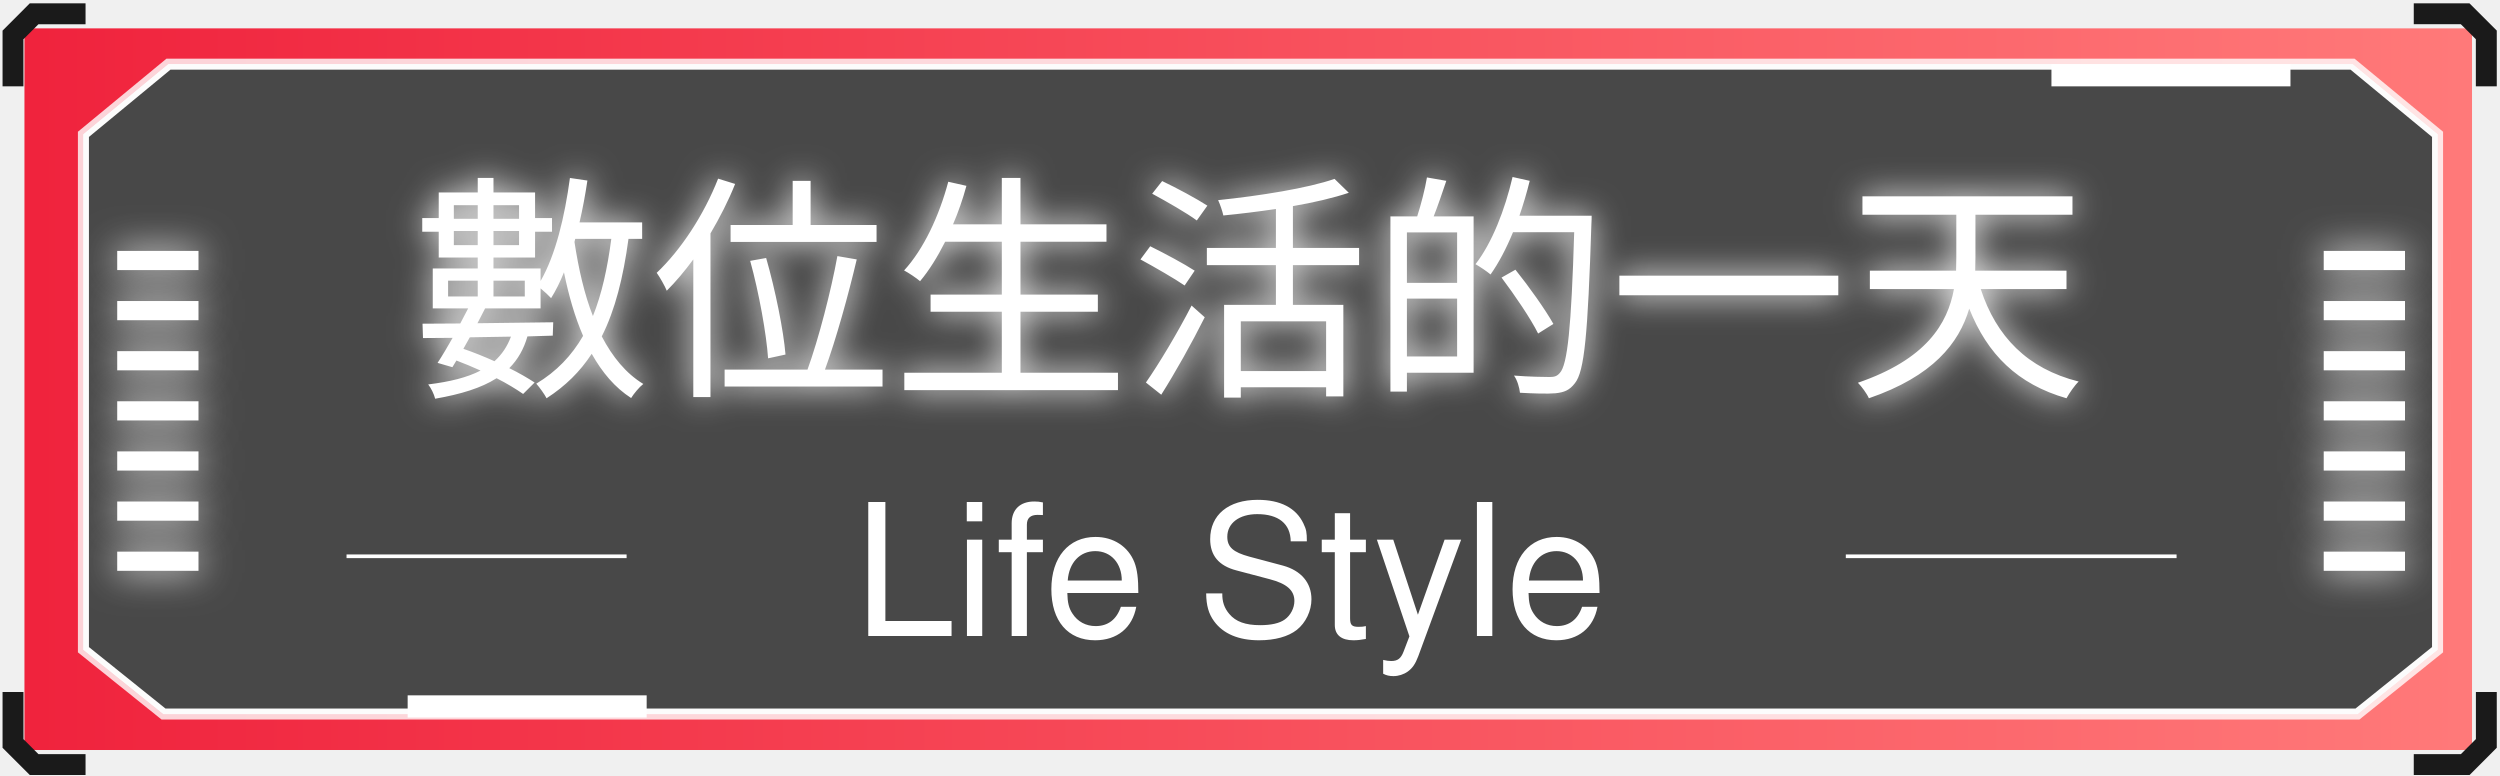
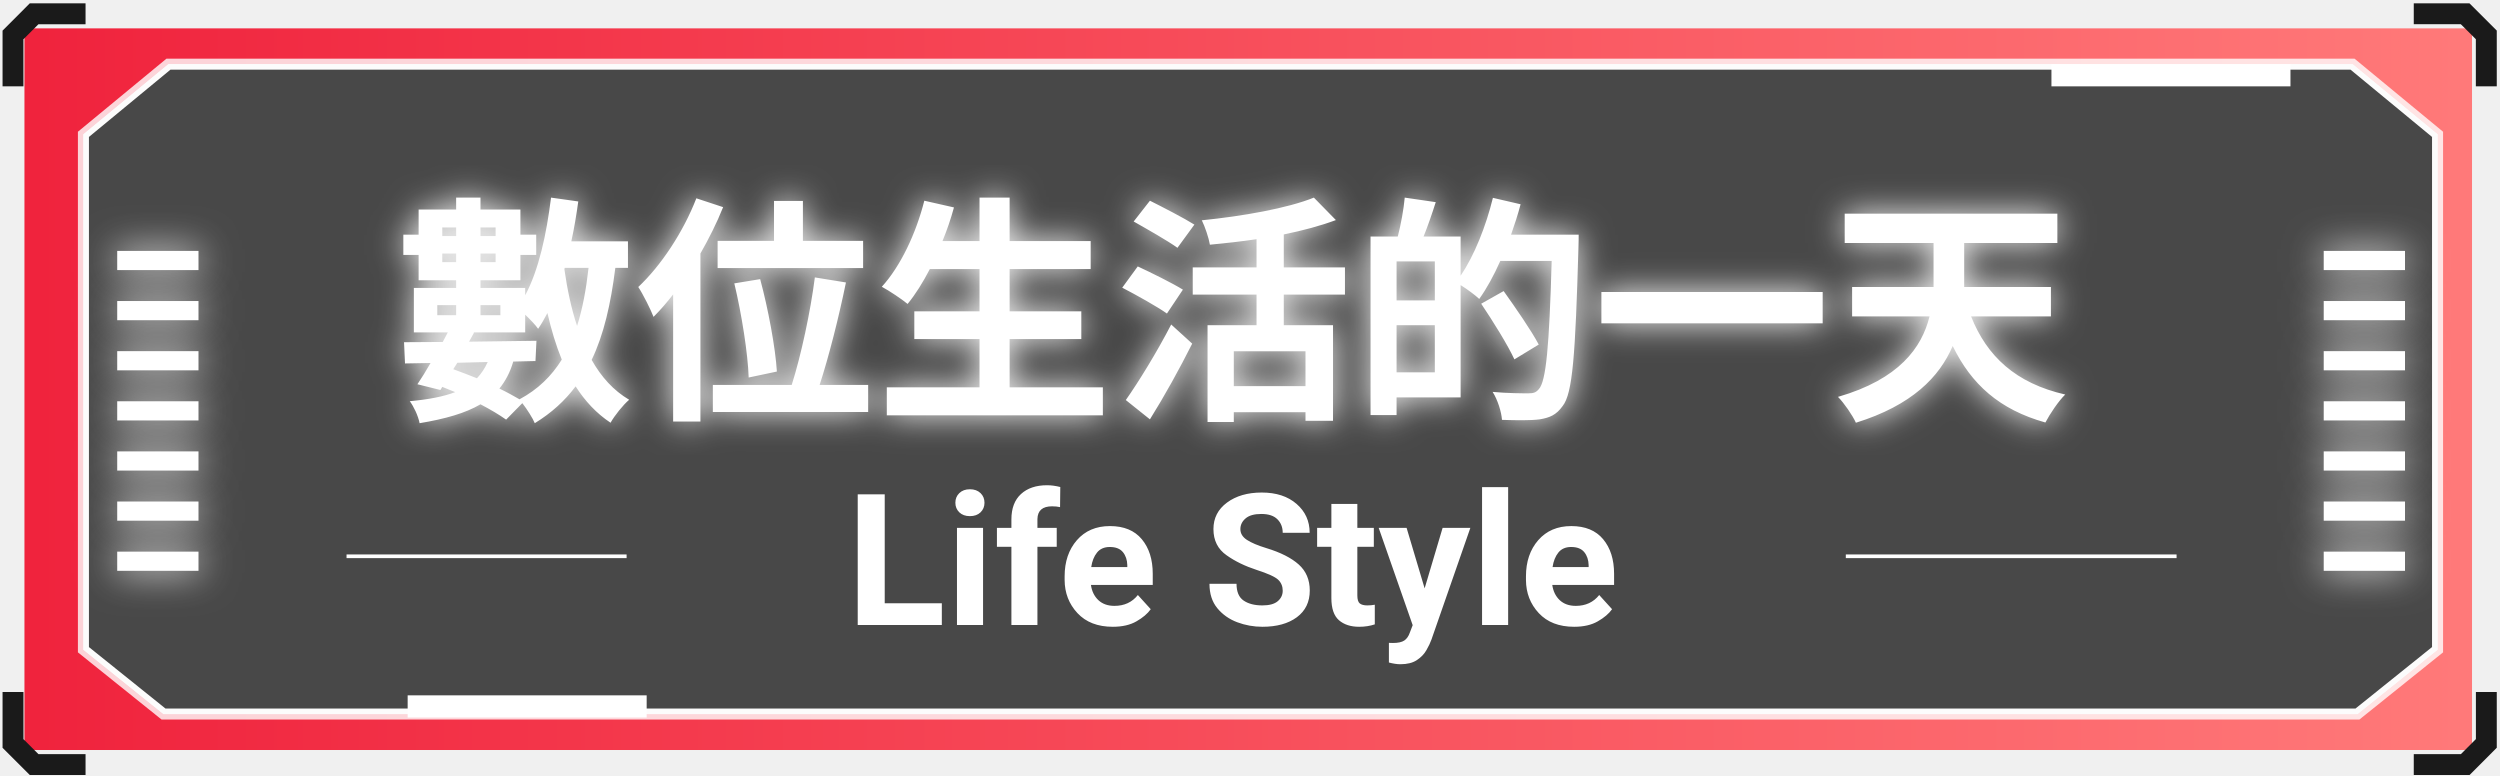
- <svg xmlns="http://www.w3.org/2000/svg" xmlns:xlink="http://www.w3.org/1999/xlink" width="680px" height="211px" viewBox="0 0 680 211" version="1.1">
+ <svg xmlns="http://www.w3.org/2000/svg" xmlns:xlink="http://www.w3.org/1999/xlink" width="680" height="211" viewBox="0 0 680 211">
  <defs>
-     <path d="M657.015,169.722 L635.226,187.221 L349.489,187.221 L38.48,187.221 L16.691,169.722 L16.691,29.541 L39.817,10.455 L349.489,10.455 L633.889,10.455 L657.015,29.541 L657.015,169.722 Z M0.599,197.012 L666.413,197.012 L666.413,0.664 L0.599,0.664 L0.599,197.012 Z" id="path-1" />
-     <linearGradient x1="-4.95633916e-05%" y1="50%" x2="100%" y2="50%" id="linearGradient-3">
-       <stop stop-color="#F0233D" offset="0%" />
-       <stop stop-color="#FF7979" offset="100%" />
+     <filter id="prefix__d" width="249.3%" height="732.4%" x="-74.6%" y="-316.2%" filterUnits="objectBoundingBox">
+       <feMorphology in="SourceAlpha" operator="dilate" radius=".5" result="shadowSpreadOuter1" />
+       <feOffset in="shadowSpreadOuter1" result="shadowOffsetOuter1" />
+       <feGaussianBlur in="shadowOffsetOuter1" result="shadowBlurOuter1" stdDeviation="5" />
+       <feColorMatrix in="shadowBlurOuter1" values="0 0 0 0 1 0 0 0 0 1 0 0 0 0 1 0 0 0 0.789 0" />
+     </filter>
+     <filter id="prefix__f" width="249.3%" height="732.4%" x="-74.6%" y="-316.2%" filterUnits="objectBoundingBox">
+       <feMorphology in="SourceAlpha" operator="dilate" radius=".5" result="shadowSpreadOuter1" />
+       <feOffset in="shadowSpreadOuter1" result="shadowOffsetOuter1" />
+       <feGaussianBlur in="shadowOffsetOuter1" result="shadowBlurOuter1" stdDeviation="5" />
+       <feColorMatrix in="shadowBlurOuter1" values="0 0 0 0 1 0 0 0 0 1 0 0 0 0 1 0 0 0 0.789 0" />
+     </filter>
+     <filter id="prefix__h" width="249.3%" height="732.4%" x="-74.6%" y="-316.2%" filterUnits="objectBoundingBox">
+       <feMorphology in="SourceAlpha" operator="dilate" radius=".5" result="shadowSpreadOuter1" />
+       <feOffset in="shadowSpreadOuter1" result="shadowOffsetOuter1" />
+       <feGaussianBlur in="shadowOffsetOuter1" result="shadowBlurOuter1" stdDeviation="5" />
+       <feColorMatrix in="shadowBlurOuter1" values="0 0 0 0 1 0 0 0 0 1 0 0 0 0 1 0 0 0 0.789 0" />
+     </filter>
+     <filter id="prefix__j" width="249.3%" height="732.4%" x="-74.6%" y="-316.2%" filterUnits="objectBoundingBox">
+       <feMorphology in="SourceAlpha" operator="dilate" radius=".5" result="shadowSpreadOuter1" />
+       <feOffset in="shadowSpreadOuter1" result="shadowOffsetOuter1" />
+       <feGaussianBlur in="shadowOffsetOuter1" result="shadowBlurOuter1" stdDeviation="5" />
+       <feColorMatrix in="shadowBlurOuter1" values="0 0 0 0 1 0 0 0 0 1 0 0 0 0 1 0 0 0 0.789 0" />
+     </filter>
+     <filter id="prefix__l" width="249.3%" height="732.4%" x="-74.6%" y="-316.2%" filterUnits="objectBoundingBox">
+       <feMorphology in="SourceAlpha" operator="dilate" radius=".5" result="shadowSpreadOuter1" />
+       <feOffset in="shadowSpreadOuter1" result="shadowOffsetOuter1" />
+       <feGaussianBlur in="shadowOffsetOuter1" result="shadowBlurOuter1" stdDeviation="5" />
+       <feColorMatrix in="shadowBlurOuter1" values="0 0 0 0 1 0 0 0 0 1 0 0 0 0 1 0 0 0 0.789 0" />
+     </filter>
+     <filter id="prefix__n" width="249.3%" height="732.4%" x="-74.6%" y="-316.2%" filterUnits="objectBoundingBox">
+       <feMorphology in="SourceAlpha" operator="dilate" radius=".5" result="shadowSpreadOuter1" />
+       <feOffset in="shadowSpreadOuter1" result="shadowOffsetOuter1" />
+       <feGaussianBlur in="shadowOffsetOuter1" result="shadowBlurOuter1" stdDeviation="5" />
+       <feColorMatrix in="shadowBlurOuter1" values="0 0 0 0 1 0 0 0 0 1 0 0 0 0 1 0 0 0 0.789 0" />
+     </filter>
+     <filter id="prefix__p" width="249.3%" height="732.4%" x="-74.6%" y="-316.2%" filterUnits="objectBoundingBox">
+       <feMorphology in="SourceAlpha" operator="dilate" radius=".5" result="shadowSpreadOuter1" />
+       <feOffset in="shadowSpreadOuter1" result="shadowOffsetOuter1" />
+       <feGaussianBlur in="shadowOffsetOuter1" result="shadowBlurOuter1" stdDeviation="5" />
+       <feColorMatrix in="shadowBlurOuter1" values="0 0 0 0 1 0 0 0 0 1 0 0 0 0 1 0 0 0 0.789 0" />
+     </filter>
+     <filter id="prefix__r" width="249.3%" height="732.4%" x="-74.6%" y="-316.2%" filterUnits="objectBoundingBox">
+       <feMorphology in="SourceAlpha" operator="dilate" radius=".5" result="shadowSpreadOuter1" />
+       <feOffset in="shadowSpreadOuter1" result="shadowOffsetOuter1" />
+       <feGaussianBlur in="shadowOffsetOuter1" result="shadowBlurOuter1" stdDeviation="5" />
+       <feColorMatrix in="shadowBlurOuter1" values="0 0 0 0 1 0 0 0 0 1 0 0 0 0 1 0 0 0 0.789 0" />
+     </filter>
+     <filter id="prefix__t" width="249.3%" height="732.4%" x="-74.6%" y="-316.2%" filterUnits="objectBoundingBox">
+       <feMorphology in="SourceAlpha" operator="dilate" radius=".5" result="shadowSpreadOuter1" />
+       <feOffset in="shadowSpreadOuter1" result="shadowOffsetOuter1" />
+       <feGaussianBlur in="shadowOffsetOuter1" result="shadowBlurOuter1" stdDeviation="5" />
+       <feColorMatrix in="shadowBlurOuter1" values="0 0 0 0 1 0 0 0 0 1 0 0 0 0 1 0 0 0 0.789 0" />
+     </filter>
+     <filter id="prefix__v" width="249.3%" height="732.4%" x="-74.6%" y="-316.2%" filterUnits="objectBoundingBox">
+       <feMorphology in="SourceAlpha" operator="dilate" radius=".5" result="shadowSpreadOuter1" />
+       <feOffset in="shadowSpreadOuter1" result="shadowOffsetOuter1" />
+       <feGaussianBlur in="shadowOffsetOuter1" result="shadowBlurOuter1" stdDeviation="5" />
+       <feColorMatrix in="shadowBlurOuter1" values="0 0 0 0 1 0 0 0 0 1 0 0 0 0 1 0 0 0 0.789 0" />
+     </filter>
+     <filter id="prefix__x" width="249.3%" height="732.4%" x="-74.6%" y="-316.2%" filterUnits="objectBoundingBox">
+       <feMorphology in="SourceAlpha" operator="dilate" radius=".5" result="shadowSpreadOuter1" />
+       <feOffset in="shadowSpreadOuter1" result="shadowOffsetOuter1" />
+       <feGaussianBlur in="shadowOffsetOuter1" result="shadowBlurOuter1" stdDeviation="5" />
+       <feColorMatrix in="shadowBlurOuter1" values="0 0 0 0 1 0 0 0 0 1 0 0 0 0 1 0 0 0 0.789 0" />
+     </filter>
+     <filter id="prefix__z" width="249.3%" height="732.4%" x="-74.6%" y="-316.2%" filterUnits="objectBoundingBox">
+       <feMorphology in="SourceAlpha" operator="dilate" radius=".5" result="shadowSpreadOuter1" />
+       <feOffset in="shadowSpreadOuter1" result="shadowOffsetOuter1" />
+       <feGaussianBlur in="shadowOffsetOuter1" result="shadowBlurOuter1" stdDeviation="5" />
+       <feColorMatrix in="shadowBlurOuter1" values="0 0 0 0 1 0 0 0 0 1 0 0 0 0 1 0 0 0 0.789 0" />
+     </filter>
+     <filter id="prefix__B" width="249.3%" height="732.4%" x="-74.6%" y="-316.2%" filterUnits="objectBoundingBox">
+       <feMorphology in="SourceAlpha" operator="dilate" radius=".5" result="shadowSpreadOuter1" />
+       <feOffset in="shadowSpreadOuter1" result="shadowOffsetOuter1" />
+       <feGaussianBlur in="shadowOffsetOuter1" result="shadowBlurOuter1" stdDeviation="5" />
+       <feColorMatrix in="shadowBlurOuter1" values="0 0 0 0 1 0 0 0 0 1 0 0 0 0 1 0 0 0 0.789 0" />
+     </filter>
+     <filter id="prefix__D" width="249.3%" height="732.4%" x="-74.6%" y="-316.2%" filterUnits="objectBoundingBox">
+       <feMorphology in="SourceAlpha" operator="dilate" radius=".5" result="shadowSpreadOuter1" />
+       <feOffset in="shadowSpreadOuter1" result="shadowOffsetOuter1" />
+       <feGaussianBlur in="shadowOffsetOuter1" result="shadowBlurOuter1" stdDeviation="5" />
+       <feColorMatrix in="shadowBlurOuter1" values="0 0 0 0 1 0 0 0 0 1 0 0 0 0 1 0 0 0 0.789 0" />
+     </filter>
+     <filter id="prefix__F" width="105.9%" height="128.1%" x="-3%" y="-14.1%" filterUnits="objectBoundingBox">
+       <feOffset in="SourceAlpha" result="shadowOffsetOuter1" />
+       <feGaussianBlur in="shadowOffsetOuter1" result="shadowBlurOuter1" stdDeviation="4.5" />
+       <feColorMatrix in="shadowBlurOuter1" values="0 0 0 0 1 0 0 0 0 1 0 0 0 0 1 0 0 0 0.959 0" />
+     </filter>
+     <path id="prefix__a" d="M657.015 169.722l-21.789 17.499H38.48l-21.789-17.499V29.541l23.126-19.086h594.072l23.126 19.086v140.181zM.599 197.012h665.814V.664H.599v196.348z" />
+     <path id="prefix__e" d="M632.051 73.464L654.159 73.464 654.159 68.246 632.051 68.246z" />
+     <path id="prefix__g" d="M632.051 87.097L654.159 87.097 654.159 81.879 632.051 81.879z" />
+     <path id="prefix__i" d="M632.051 100.73L654.159 100.73 654.159 95.512 632.051 95.512z" />
+     <path id="prefix__k" d="M632.051 114.363L654.159 114.363 654.159 109.145 632.051 109.145z" />
+     <path id="prefix__m" d="M632.051 127.996L654.159 127.996 654.159 122.778 632.051 122.778z" />
+     <path id="prefix__o" d="M31.883 73.464L53.99 73.464 53.99 68.246 31.883 68.246z" />
+     <path id="prefix__q" d="M31.883 87.097L53.99 87.097 53.99 81.879 31.883 81.879z" />
+     <path id="prefix__s" d="M31.883 100.73L53.99 100.73 53.99 95.512 31.883 95.512z" />
+     <path id="prefix__u" d="M31.883 114.363L53.99 114.363 53.99 109.145 31.883 109.145z" />
+     <path id="prefix__w" d="M31.883 127.996L53.99 127.996 53.99 122.778 31.883 122.778z" />
+     <path id="prefix__y" d="M632.051 141.629L654.159 141.629 654.159 136.411 632.051 136.411z" />
+     <path id="prefix__A" d="M632.051 155.262L654.159 155.262 654.159 150.044 632.051 150.044z" />
+     <path id="prefix__C" d="M31.883 141.629L53.99 141.629 53.99 136.411 31.883 136.411z" />
+     <path id="prefix__E" d="M31.883 155.262L53.99 155.262 53.99 150.044 31.883 150.044z" />
+     <linearGradient id="prefix__b" x1="0%" x2="100%" y1="50%" y2="50%">
+       <stop offset="0%" stop-color="#F0233D" />
+       <stop offset="100%" stop-color="#FF7979" />
    </linearGradient>
-     <polygon id="path-4" points="632.051 73.464 654.159 73.464 654.159 68.246 632.051 68.246" />
-     <filter x="-74.6%" y="-316.2%" width="249.3%" height="732.4%" filterUnits="objectBoundingBox" id="filter-5">
-       <feMorphology radius="0.5" operator="dilate" in="SourceAlpha" result="shadowSpreadOuter1" />
-       <feOffset dx="0" dy="0" in="shadowSpreadOuter1" result="shadowOffsetOuter1" />
-       <feGaussianBlur stdDeviation="5" in="shadowOffsetOuter1" result="shadowBlurOuter1" />
-       <feColorMatrix values="0 0 0 0 1   0 0 0 0 1   0 0 0 0 1  0 0 0 0.789 0" type="matrix" in="shadowBlurOuter1" />
-     </filter>
-     <polygon id="path-6" points="632.051 87.097 654.159 87.097 654.159 81.879 632.051 81.879" />
-     <filter x="-74.6%" y="-316.2%" width="249.3%" height="732.4%" filterUnits="objectBoundingBox" id="filter-7">
-       <feMorphology radius="0.5" operator="dilate" in="SourceAlpha" result="shadowSpreadOuter1" />
-       <feOffset dx="0" dy="0" in="shadowSpreadOuter1" result="shadowOffsetOuter1" />
-       <feGaussianBlur stdDeviation="5" in="shadowOffsetOuter1" result="shadowBlurOuter1" />
-       <feColorMatrix values="0 0 0 0 1   0 0 0 0 1   0 0 0 0 1  0 0 0 0.789 0" type="matrix" in="shadowBlurOuter1" />
-     </filter>
-     <polygon id="path-8" points="632.051 100.73 654.159 100.73 654.159 95.512 632.051 95.512" />
-     <filter x="-74.6%" y="-316.2%" width="249.3%" height="732.4%" filterUnits="objectBoundingBox" id="filter-9">
-       <feMorphology radius="0.5" operator="dilate" in="SourceAlpha" result="shadowSpreadOuter1" />
-       <feOffset dx="0" dy="0" in="shadowSpreadOuter1" result="shadowOffsetOuter1" />
-       <feGaussianBlur stdDeviation="5" in="shadowOffsetOuter1" result="shadowBlurOuter1" />
-       <feColorMatrix values="0 0 0 0 1   0 0 0 0 1   0 0 0 0 1  0 0 0 0.789 0" type="matrix" in="shadowBlurOuter1" />
-     </filter>
-     <polygon id="path-10" points="632.051 114.363 654.159 114.363 654.159 109.145 632.051 109.145" />
-     <filter x="-74.6%" y="-316.2%" width="249.3%" height="732.4%" filterUnits="objectBoundingBox" id="filter-11">
-       <feMorphology radius="0.5" operator="dilate" in="SourceAlpha" result="shadowSpreadOuter1" />
-       <feOffset dx="0" dy="0" in="shadowSpreadOuter1" result="shadowOffsetOuter1" />
-       <feGaussianBlur stdDeviation="5" in="shadowOffsetOuter1" result="shadowBlurOuter1" />
-       <feColorMatrix values="0 0 0 0 1   0 0 0 0 1   0 0 0 0 1  0 0 0 0.789 0" type="matrix" in="shadowBlurOuter1" />
-     </filter>
-     <polygon id="path-12" points="632.051 127.996 654.159 127.996 654.159 122.778 632.051 122.778" />
-     <filter x="-74.6%" y="-316.2%" width="249.3%" height="732.4%" filterUnits="objectBoundingBox" id="filter-13">
-       <feMorphology radius="0.5" operator="dilate" in="SourceAlpha" result="shadowSpreadOuter1" />
-       <feOffset dx="0" dy="0" in="shadowSpreadOuter1" result="shadowOffsetOuter1" />
-       <feGaussianBlur stdDeviation="5" in="shadowOffsetOuter1" result="shadowBlurOuter1" />
-       <feColorMatrix values="0 0 0 0 1   0 0 0 0 1   0 0 0 0 1  0 0 0 0.789 0" type="matrix" in="shadowBlurOuter1" />
-     </filter>
-     <polygon id="path-14" points="31.883 73.464 53.99 73.464 53.99 68.246 31.883 68.246" />
-     <filter x="-74.6%" y="-316.2%" width="249.3%" height="732.4%" filterUnits="objectBoundingBox" id="filter-15">
-       <feMorphology radius="0.5" operator="dilate" in="SourceAlpha" result="shadowSpreadOuter1" />
-       <feOffset dx="0" dy="0" in="shadowSpreadOuter1" result="shadowOffsetOuter1" />
-       <feGaussianBlur stdDeviation="5" in="shadowOffsetOuter1" result="shadowBlurOuter1" />
-       <feColorMatrix values="0 0 0 0 1   0 0 0 0 1   0 0 0 0 1  0 0 0 0.789 0" type="matrix" in="shadowBlurOuter1" />
-     </filter>
-     <polygon id="path-16" points="31.883 87.097 53.99 87.097 53.99 81.879 31.883 81.879" />
-     <filter x="-74.6%" y="-316.2%" width="249.3%" height="732.4%" filterUnits="objectBoundingBox" id="filter-17">
-       <feMorphology radius="0.5" operator="dilate" in="SourceAlpha" result="shadowSpreadOuter1" />
-       <feOffset dx="0" dy="0" in="shadowSpreadOuter1" result="shadowOffsetOuter1" />
-       <feGaussianBlur stdDeviation="5" in="shadowOffsetOuter1" result="shadowBlurOuter1" />
-       <feColorMatrix values="0 0 0 0 1   0 0 0 0 1   0 0 0 0 1  0 0 0 0.789 0" type="matrix" in="shadowBlurOuter1" />
-     </filter>
-     <polygon id="path-18" points="31.883 100.73 53.99 100.73 53.99 95.512 31.883 95.512" />
-     <filter x="-74.6%" y="-316.2%" width="249.3%" height="732.4%" filterUnits="objectBoundingBox" id="filter-19">
-       <feMorphology radius="0.5" operator="dilate" in="SourceAlpha" result="shadowSpreadOuter1" />
-       <feOffset dx="0" dy="0" in="shadowSpreadOuter1" result="shadowOffsetOuter1" />
-       <feGaussianBlur stdDeviation="5" in="shadowOffsetOuter1" result="shadowBlurOuter1" />
-       <feColorMatrix values="0 0 0 0 1   0 0 0 0 1   0 0 0 0 1  0 0 0 0.789 0" type="matrix" in="shadowBlurOuter1" />
-     </filter>
-     <polygon id="path-20" points="31.883 114.363 53.99 114.363 53.99 109.145 31.883 109.145" />
-     <filter x="-74.6%" y="-316.2%" width="249.3%" height="732.4%" filterUnits="objectBoundingBox" id="filter-21">
-       <feMorphology radius="0.5" operator="dilate" in="SourceAlpha" result="shadowSpreadOuter1" />
-       <feOffset dx="0" dy="0" in="shadowSpreadOuter1" result="shadowOffsetOuter1" />
-       <feGaussianBlur stdDeviation="5" in="shadowOffsetOuter1" result="shadowBlurOuter1" />
-       <feColorMatrix values="0 0 0 0 1   0 0 0 0 1   0 0 0 0 1  0 0 0 0.789 0" type="matrix" in="shadowBlurOuter1" />
-     </filter>
-     <polygon id="path-22" points="31.883 127.996 53.99 127.996 53.99 122.778 31.883 122.778" />
-     <filter x="-74.6%" y="-316.2%" width="249.3%" height="732.4%" filterUnits="objectBoundingBox" id="filter-23">
-       <feMorphology radius="0.5" operator="dilate" in="SourceAlpha" result="shadowSpreadOuter1" />
-       <feOffset dx="0" dy="0" in="shadowSpreadOuter1" result="shadowOffsetOuter1" />
-       <feGaussianBlur stdDeviation="5" in="shadowOffsetOuter1" result="shadowBlurOuter1" />
-       <feColorMatrix values="0 0 0 0 1   0 0 0 0 1   0 0 0 0 1  0 0 0 0.789 0" type="matrix" in="shadowBlurOuter1" />
-     </filter>
-     <polygon id="path-24" points="632.051 141.629 654.159 141.629 654.159 136.411 632.051 136.411" />
-     <filter x="-74.6%" y="-316.2%" width="249.3%" height="732.4%" filterUnits="objectBoundingBox" id="filter-25">
-       <feMorphology radius="0.5" operator="dilate" in="SourceAlpha" result="shadowSpreadOuter1" />
-       <feOffset dx="0" dy="0" in="shadowSpreadOuter1" result="shadowOffsetOuter1" />
-       <feGaussianBlur stdDeviation="5" in="shadowOffsetOuter1" result="shadowBlurOuter1" />
-       <feColorMatrix values="0 0 0 0 1   0 0 0 0 1   0 0 0 0 1  0 0 0 0.789 0" type="matrix" in="shadowBlurOuter1" />
-     </filter>
-     <polygon id="path-26" points="632.051 155.262 654.159 155.262 654.159 150.044 632.051 150.044" />
-     <filter x="-74.6%" y="-316.2%" width="249.3%" height="732.4%" filterUnits="objectBoundingBox" id="filter-27">
-       <feMorphology radius="0.5" operator="dilate" in="SourceAlpha" result="shadowSpreadOuter1" />
-       <feOffset dx="0" dy="0" in="shadowSpreadOuter1" result="shadowOffsetOuter1" />
-       <feGaussianBlur stdDeviation="5" in="shadowOffsetOuter1" result="shadowBlurOuter1" />
-       <feColorMatrix values="0 0 0 0 1   0 0 0 0 1   0 0 0 0 1  0 0 0 0.789 0" type="matrix" in="shadowBlurOuter1" />
-     </filter>
-     <polygon id="path-28" points="31.883 141.629 53.99 141.629 53.99 136.411 31.883 136.411" />
-     <filter x="-74.6%" y="-316.2%" width="249.3%" height="732.4%" filterUnits="objectBoundingBox" id="filter-29">
-       <feMorphology radius="0.5" operator="dilate" in="SourceAlpha" result="shadowSpreadOuter1" />
-       <feOffset dx="0" dy="0" in="shadowSpreadOuter1" result="shadowOffsetOuter1" />
-       <feGaussianBlur stdDeviation="5" in="shadowOffsetOuter1" result="shadowBlurOuter1" />
-       <feColorMatrix values="0 0 0 0 1   0 0 0 0 1   0 0 0 0 1  0 0 0 0.789 0" type="matrix" in="shadowBlurOuter1" />
-     </filter>
-     <polygon id="path-30" points="31.883 155.262 53.99 155.262 53.99 150.044 31.883 150.044" />
-     <filter x="-74.6%" y="-316.2%" width="249.3%" height="732.4%" filterUnits="objectBoundingBox" id="filter-31">
-       <feMorphology radius="0.5" operator="dilate" in="SourceAlpha" result="shadowSpreadOuter1" />
-       <feOffset dx="0" dy="0" in="shadowSpreadOuter1" result="shadowOffsetOuter1" />
-       <feGaussianBlur stdDeviation="5" in="shadowOffsetOuter1" result="shadowBlurOuter1" />
-       <feColorMatrix values="0 0 0 0 1   0 0 0 0 1   0 0 0 0 1  0 0 0 0.789 0" type="matrix" in="shadowBlurOuter1" />
-     </filter>
-     <text id="text-32" font-family="PingFangTC-Regular, PingFang TC" font-size="65" font-weight="normal" letter-spacing="0.07" fill="#FFFFFF">
-       <tspan x="112.256" y="103">數位生活的一天</tspan>
+     <text id="prefix__G" fill="#FFF" font-family="NotoSansTC-Bold, Noto Sans TC" font-size="65" font-weight="bold" letter-spacing=".07">
+       <tspan x="107.756" y="109">數位生活的一天</tspan>
    </text>
-     <filter x="-3.0%" y="-14.8%" width="105.9%" height="129.7%" filterUnits="objectBoundingBox" id="filter-33">
-       <feOffset dx="0" dy="0" in="SourceAlpha" result="shadowOffsetOuter1" />
-       <feGaussianBlur stdDeviation="4.5" in="shadowOffsetOuter1" result="shadowBlurOuter1" />
-       <feColorMatrix values="0 0 0 0 1   0 0 0 0 1   0 0 0 0 1  0 0 0 0.959 0" type="matrix" in="shadowBlurOuter1" />
-     </filter>
  </defs>
-   <g id="design" stroke="none" stroke-width="1" fill="none" fill-rule="evenodd">
-     <g id="btn/primary" transform="translate(-9, -8)">
-       <g transform="translate(9, 8)">
-         <g id="bg">
-           <g id="Group-6" transform="translate(6, 7)" />
-           <g id="Group-9" transform="translate(6, 7)">
-             <mask id="mask-2" fill="white">
-               <use xlink:href="#path-1" />
-             </mask>
-             <g id="Clip-8" />
-             <path d="M657.015,169.722 L635.226,187.221 L349.489,187.221 L38.48,187.221 L16.691,169.722 L16.691,29.541 L39.817,10.455 L349.489,10.455 L633.889,10.455 L657.015,29.541 L657.015,169.722 Z M0.599,197.012 L666.413,197.012 L666.413,0.664 L0.599,0.664 L0.599,197.012 Z" id="Fill-7" fill="url(#linearGradient-3)" mask="url(#mask-2)" />
-           </g>
-           <polygon id="Fill-10" fill="#1A1A1A" points="679.12 11.688 679.12 8.315 671.703 0.914 668.444 0.914 656.545 0.914 656.545 6.59 669.348 6.59 673.431 10.665 673.431 23.489 679.12 23.489" />
-           <polygon id="Fill-11" fill="#1A1A1A" points="668.347 210.807 671.72 210.807 679.12 203.39 679.12 200.131 679.12 188.232 673.444 188.232 673.444 201.035 669.369 205.118 656.545 205.118 656.545 210.807" />
-           <polygon id="Fill-12" fill="#1A1A1A" points="0.695 200.034 0.695 203.407 8.112 210.807 11.371 210.807 23.27 210.807 23.27 205.131 10.467 205.131 6.384 201.056 6.384 188.232 0.695 188.232" />
-           <polygon id="Fill-13" fill="#1A1A1A" points="11.468 0.914 8.096 0.914 0.695 8.331 0.695 11.59 0.695 23.489 6.372 23.489 6.372 10.686 10.446 6.603 23.27 6.603 23.27 0.914" />
-           <g id="Group-20" opacity="0.8" transform="translate(22, 17)">
-             <g id="Group-18">
-               <polygon id="Fill-14" fill="#000000" opacity="0.872" points="617.889 0.455 333.489 0.455 23.817 0.455 0.691 19.54 0.691 159.722 22.48 177.221 333.489 177.221 619.226 177.221 641.015 159.722 641.015 19.54" />
-               <polygon id="Stroke-16" stroke="#FFFFFF" stroke-width="3" points="617.889 0.455 333.489 0.455 23.817 0.455 0.691 19.54 0.691 159.722 22.48 177.221 333.489 177.221 619.226 177.221 641.015 159.722 641.015 19.54" />
-             </g>
-           </g>
-           <g id="Fill-21" fill-rule="nonzero">
-             <use fill="black" fill-opacity="1" filter="url(#filter-5)" xlink:href="#path-4" />
-             <use fill="#FFFFFF" xlink:href="#path-4" />
-           </g>
-           <g id="Fill-23" fill-rule="nonzero">
-             <use fill="black" fill-opacity="1" filter="url(#filter-7)" xlink:href="#path-6" />
-             <use fill="#FFFFFF" xlink:href="#path-6" />
-           </g>
-           <g id="Fill-25" fill-rule="nonzero">
-             <use fill="black" fill-opacity="1" filter="url(#filter-9)" xlink:href="#path-8" />
-             <use fill="#FFFFFF" xlink:href="#path-8" />
-           </g>
-           <g id="Fill-27" fill-rule="nonzero">
-             <use fill="black" fill-opacity="1" filter="url(#filter-11)" xlink:href="#path-10" />
-             <use fill="#FFFFFF" xlink:href="#path-10" />
-           </g>
-           <g id="Fill-29" fill-rule="nonzero">
-             <use fill="black" fill-opacity="1" filter="url(#filter-13)" xlink:href="#path-12" />
-             <use fill="#FFFFFF" xlink:href="#path-12" />
-           </g>
-           <g id="Fill-31" fill-rule="nonzero">
-             <use fill="black" fill-opacity="1" filter="url(#filter-15)" xlink:href="#path-14" />
-             <use fill="#FFFFFF" xlink:href="#path-14" />
-           </g>
-           <g id="Fill-33" fill-rule="nonzero">
-             <use fill="black" fill-opacity="1" filter="url(#filter-17)" xlink:href="#path-16" />
-             <use fill="#FFFFFF" xlink:href="#path-16" />
-           </g>
-           <g id="Fill-35" fill-rule="nonzero">
-             <use fill="black" fill-opacity="1" filter="url(#filter-19)" xlink:href="#path-18" />
-             <use fill="#FFFFFF" xlink:href="#path-18" />
-           </g>
-           <g id="Fill-37" fill-rule="nonzero">
-             <use fill="black" fill-opacity="1" filter="url(#filter-21)" xlink:href="#path-20" />
-             <use fill="#FFFFFF" xlink:href="#path-20" />
-           </g>
-           <g id="Fill-39" fill-rule="nonzero">
-             <use fill="black" fill-opacity="1" filter="url(#filter-23)" xlink:href="#path-22" />
-             <use fill="#FFFFFF" xlink:href="#path-22" />
-           </g>
-           <g id="Fill-41" fill-rule="nonzero">
-             <use fill="black" fill-opacity="1" filter="url(#filter-25)" xlink:href="#path-24" />
-             <use fill="#FFFFFF" xlink:href="#path-24" />
-           </g>
-           <g id="Fill-43" fill-rule="nonzero">
-             <use fill="black" fill-opacity="1" filter="url(#filter-27)" xlink:href="#path-26" />
-             <use fill="#FFFFFF" xlink:href="#path-26" />
-           </g>
-           <g id="Fill-45" fill-rule="nonzero">
-             <use fill="black" fill-opacity="1" filter="url(#filter-29)" xlink:href="#path-28" />
-             <use fill="#FFFFFF" xlink:href="#path-28" />
-           </g>
-           <g id="Fill-47" fill-rule="nonzero">
-             <use fill="black" fill-opacity="1" filter="url(#filter-31)" xlink:href="#path-30" />
-             <use fill="#FFFFFF" xlink:href="#path-30" />
-           </g>
-           <polygon id="Fill-48" fill="#FFFFFF" points="557.993 23.489 623.005 23.489 623.005 17.454 557.993 17.454" />
-           <polygon id="Fill-49" fill="#FFFFFF" points="110.881 195.169 175.893 195.169 175.893 189.134 110.881 189.134" />
-           <line x1="94.259" y1="151.31" x2="170.435" y2="151.31" id="Stroke-50" stroke="#FFFFFF" />
-           <line x1="592.027" y1="151.31" x2="502.06" y2="151.31" id="Stroke-51" stroke="#FFFFFF" />
-         </g>
-         <text id="#英文小標" font-family="Helvetica" font-size="50" font-weight="normal" fill="#FFFFFF">
-           <tspan x="232.168" y="173">Life Style</tspan>
-         </text>
-         <g id="#中文大標" fill="#FFFFFF" fill-opacity="1">
-           <use filter="url(#filter-33)" xlink:href="#text-32" />
-           <use xlink:href="#text-32" />
-         </g>
-       </g>
+   <g fill="none" fill-rule="evenodd">
+     <g transform="translate(6 7)">
+       <mask id="prefix__c" fill="#fff">
+         <use xlink:href="#prefix__a" />
+       </mask>
+       <path fill="url(#prefix__b)" d="M657.015 169.722l-21.789 17.499H38.48l-21.789-17.499V29.541l23.126-19.086h594.072l23.126 19.086v140.181zM.599 197.012h665.814V.664H.599v196.348z" mask="url(#prefix__c)" />
+     </g>
+     <path fill="#1A1A1A" d="M679.12 11.688L679.12 8.315 671.703.914 668.444.914 656.545.914 656.545 6.59 669.348 6.59 673.431 10.665 673.431 23.489 679.12 23.489zM668.347 210.807L671.72 210.807 679.12 203.39 679.12 200.131 679.12 188.232 673.444 188.232 673.444 201.035 669.369 205.118 656.545 205.118 656.545 210.807zM.695 200.034L.695 203.407 8.112 210.807 11.371 210.807 23.27 210.807 23.27 205.131 10.467 205.131 6.384 201.056 6.384 188.232.695 188.232zM11.468.914L8.096.914.695 8.331.695 11.59.695 23.489 6.372 23.489 6.372 10.686 10.446 6.603 23.27 6.603 23.27.914z" />
+     <g opacity=".8">
+       <path fill="#000" d="M617.889 0.455L333.489 0.455 23.817 0.455 0.691 19.54 0.691 159.722 22.48 177.221 333.489 177.221 619.226 177.221 641.015 159.722 641.015 19.54z" opacity=".872" transform="translate(22 17)" />
+       <path stroke="#FFF" stroke-width="3" d="M617.889 0.455L333.489 0.455 23.817 0.455 0.691 19.54 0.691 159.722 22.48 177.221 333.489 177.221 619.226 177.221 641.015 159.722 641.015 19.54z" transform="translate(22 17)" />
+     </g>
+     <g fill-rule="nonzero">
+       <use fill="#000" filter="url(#prefix__d)" xlink:href="#prefix__e" />
+       <use fill="#FFF" xlink:href="#prefix__e" />
+     </g>
+     <g fill-rule="nonzero">
+       <use fill="#000" filter="url(#prefix__f)" xlink:href="#prefix__g" />
+       <use fill="#FFF" xlink:href="#prefix__g" />
+     </g>
+     <g fill-rule="nonzero">
+       <use fill="#000" filter="url(#prefix__h)" xlink:href="#prefix__i" />
+       <use fill="#FFF" xlink:href="#prefix__i" />
+     </g>
+     <g fill-rule="nonzero">
+       <use fill="#000" filter="url(#prefix__j)" xlink:href="#prefix__k" />
+       <use fill="#FFF" xlink:href="#prefix__k" />
+     </g>
+     <g fill-rule="nonzero">
+       <use fill="#000" filter="url(#prefix__l)" xlink:href="#prefix__m" />
+       <use fill="#FFF" xlink:href="#prefix__m" />
+     </g>
+     <g fill-rule="nonzero">
+       <use fill="#000" filter="url(#prefix__n)" xlink:href="#prefix__o" />
+       <use fill="#FFF" xlink:href="#prefix__o" />
+     </g>
+     <g fill-rule="nonzero">
+       <use fill="#000" filter="url(#prefix__p)" xlink:href="#prefix__q" />
+       <use fill="#FFF" xlink:href="#prefix__q" />
+     </g>
+     <g fill-rule="nonzero">
+       <use fill="#000" filter="url(#prefix__r)" xlink:href="#prefix__s" />
+       <use fill="#FFF" xlink:href="#prefix__s" />
+     </g>
+     <g fill-rule="nonzero">
+       <use fill="#000" filter="url(#prefix__t)" xlink:href="#prefix__u" />
+       <use fill="#FFF" xlink:href="#prefix__u" />
+     </g>
+     <g fill-rule="nonzero">
+       <use fill="#000" filter="url(#prefix__v)" xlink:href="#prefix__w" />
+       <use fill="#FFF" xlink:href="#prefix__w" />
+     </g>
+     <g fill-rule="nonzero">
+       <use fill="#000" filter="url(#prefix__x)" xlink:href="#prefix__y" />
+       <use fill="#FFF" xlink:href="#prefix__y" />
+     </g>
+     <g fill-rule="nonzero">
+       <use fill="#000" filter="url(#prefix__z)" xlink:href="#prefix__A" />
+       <use fill="#FFF" xlink:href="#prefix__A" />
+     </g>
+     <g fill-rule="nonzero">
+       <use fill="#000" filter="url(#prefix__B)" xlink:href="#prefix__C" />
+       <use fill="#FFF" xlink:href="#prefix__C" />
+     </g>
+     <g fill-rule="nonzero">
+       <use fill="#000" filter="url(#prefix__D)" xlink:href="#prefix__E" />
+       <use fill="#FFF" xlink:href="#prefix__E" />
+     </g>
+     <path fill="#FFF" d="M557.993 23.489L623.005 23.489 623.005 17.454 557.993 17.454zM110.881 195.169L175.893 195.169 175.893 189.134 110.881 189.134z" />
+     <path stroke="#FFF" d="M94.26 151.31h76.175M592.027 151.31H502.06" />
+     <text fill="#FFF" font-family="Roboto-Bold, Roboto" font-size="50" font-weight="bold">
+       <tspan x="230.129" y="170">Life Style</tspan>
+     </text>
+     <g fill="#FFF">
+       <use filter="url(#prefix__F)" xlink:href="#prefix__G" />
+       <use xlink:href="#prefix__G" />
    </g>
  </g>
</svg>
